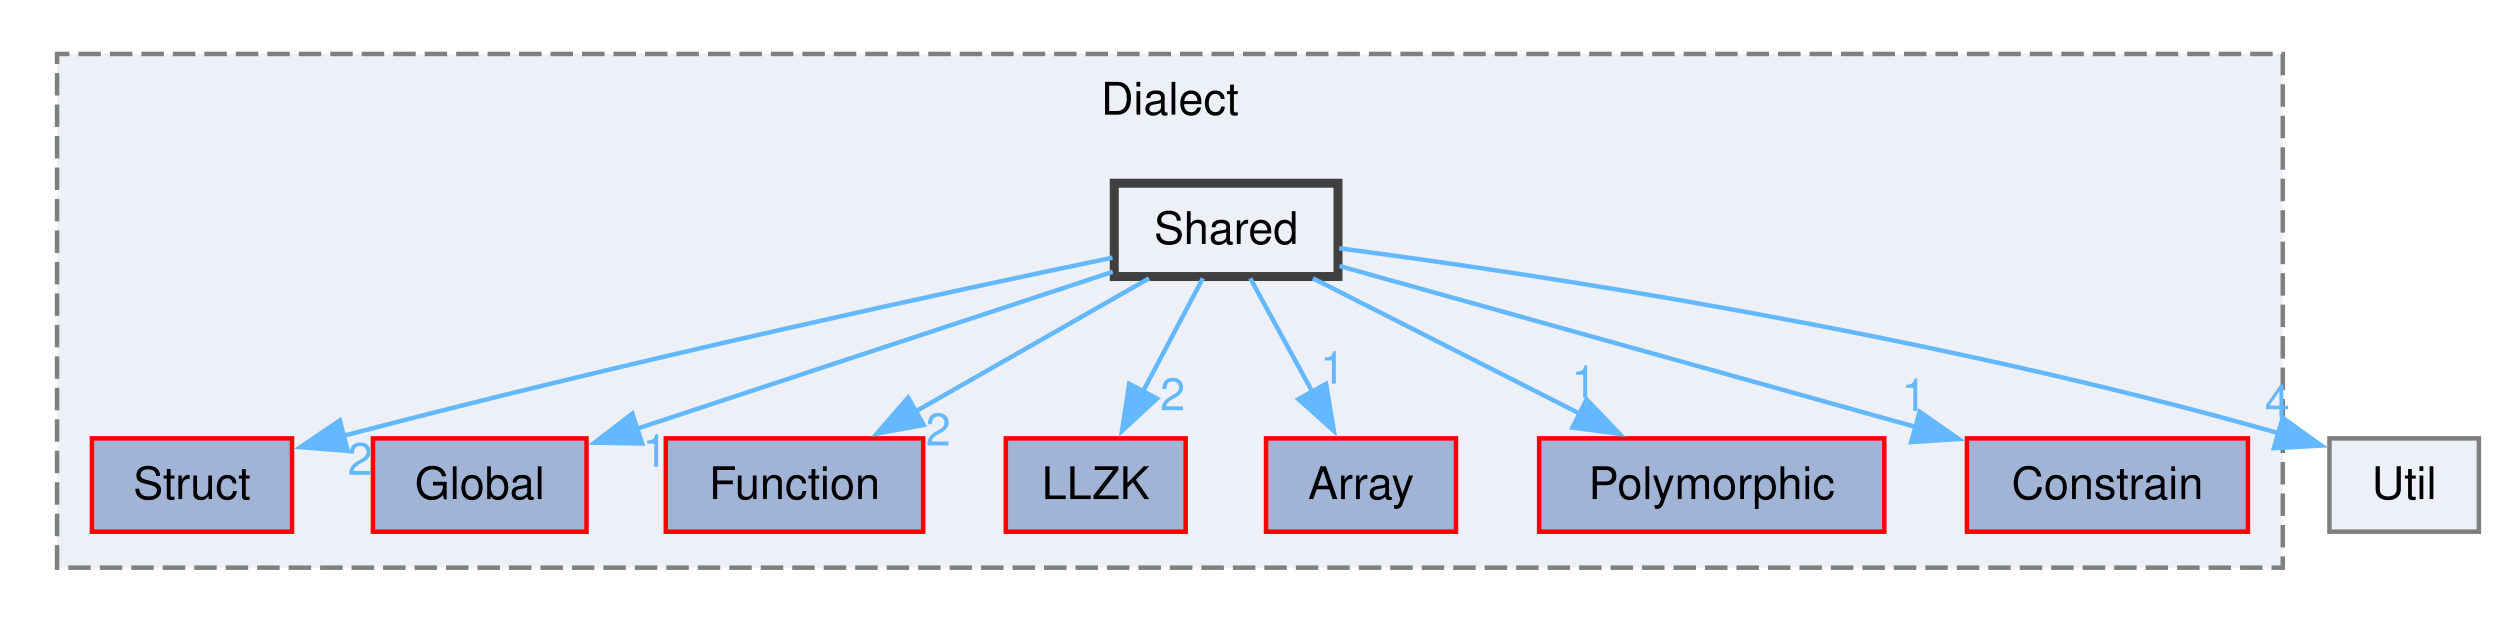
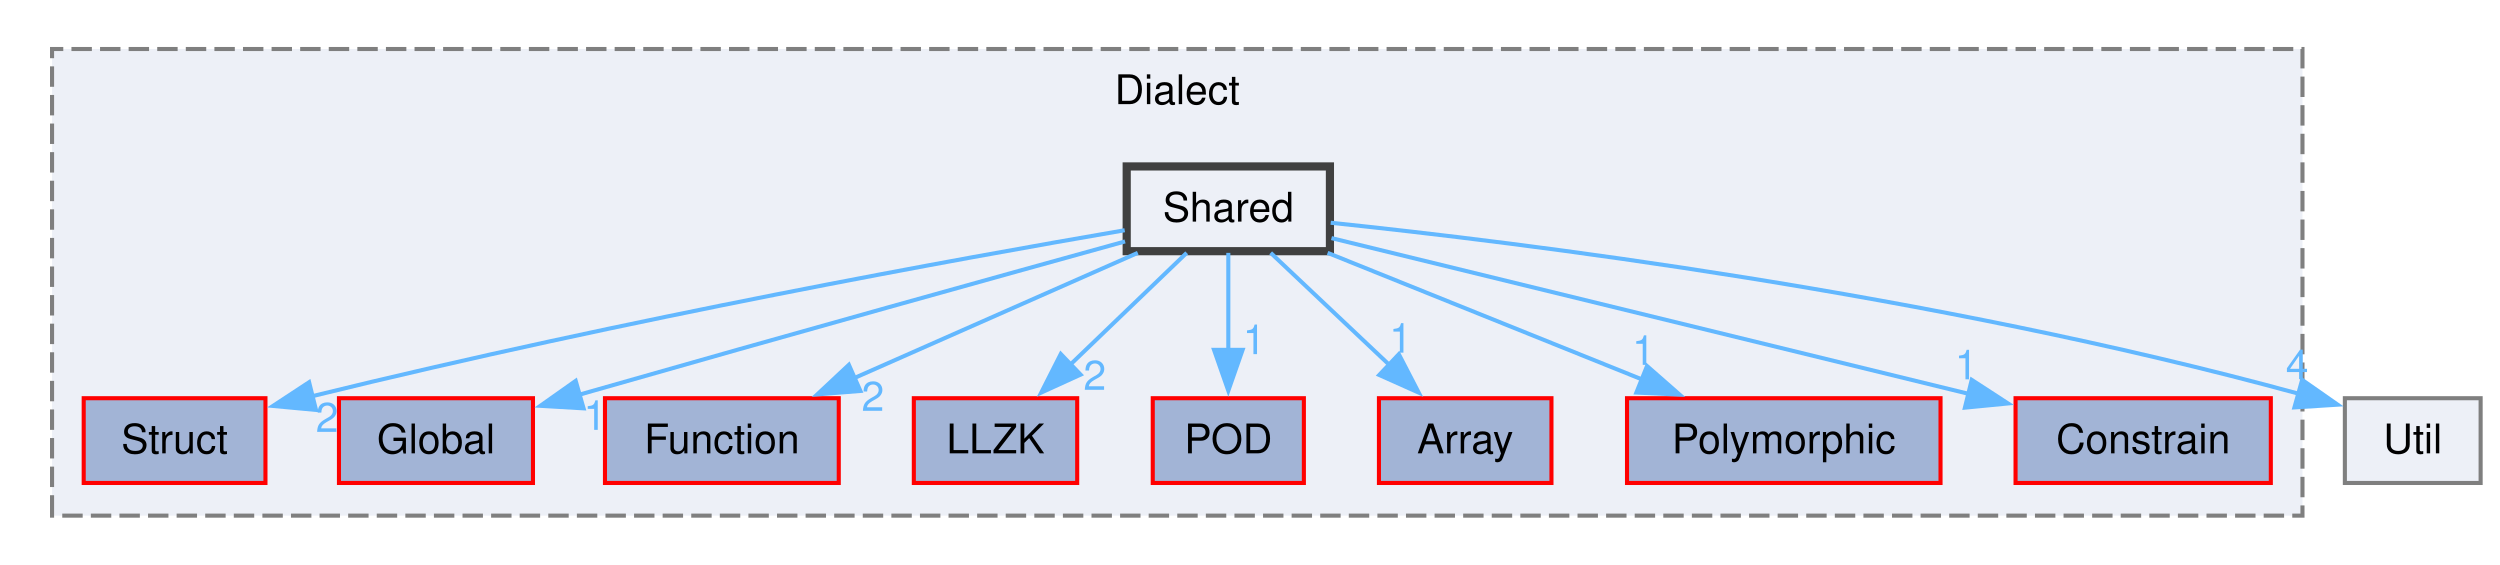
- <svg xmlns="http://www.w3.org/2000/svg" xmlns:xlink="http://www.w3.org/1999/xlink" width="555pt" height="138pt" viewBox="0.00 0.00 554.62 138.25">
+ <svg xmlns="http://www.w3.org/2000/svg" xmlns:xlink="http://www.w3.org/1999/xlink" width="611pt" height="138pt" viewBox="0.00 0.00 610.62 138.25">
  <g id="graph0" class="graph" transform="scale(1 1) rotate(0) translate(4 134.25)">
    <g id="clust1" class="cluster">
      <g id="a_clust1">
        <a xlink:href="dir_961f7ef292a3987e3723514feaf3f181.html" target="_top" xlink:title="Dialect">
-           <polygon fill="#edf0f7" stroke="#7f7f7f" stroke-dasharray="5,2" points="8,-8 8,-122.25 503,-122.25 503,-8 8,-8" />
-           <text text-anchor="middle" x="255.5" y="-108.75" font-family="Helvetica,sans-Serif" font-size="10.00">Dialect</text>
+           <polygon fill="#edf0f7" stroke="#7f7f7f" stroke-dasharray="5,2" points="8,-8 8,-122.25 559,-122.25 559,-8 8,-8" />
+           <text text-anchor="middle" x="283.5" y="-108.75" font-family="Helvetica,sans-Serif" font-size="10.00">Dialect</text>
        </a>
      </g>
    </g>
    <g id="node1" class="node">
      <g id="a_node1">
        <a xlink:href="dir_3f79f5f4c17a11caedb64e36351476ed.html" target="_top" xlink:title="Struct">
          <polygon fill="#a2b4d6" stroke="red" points="60.25,-36.75 15.75,-36.75 15.75,-16 60.25,-16 60.25,-36.75" />
          <text text-anchor="middle" x="38" y="-23.25" font-family="Helvetica,sans-Serif" font-size="10.00">Struct</text>
        </a>
      </g>
    </g>
    <g id="node2" class="node">
      <g id="a_node2">
        <a xlink:href="dir_89f7804ef5f027346da5933205091d05.html" target="_top" xlink:title="Global">
          <polygon fill="#a2b4d6" stroke="red" points="125.75,-36.75 78.25,-36.75 78.25,-16 125.75,-16 125.75,-36.75" />
          <text text-anchor="middle" x="102" y="-23.25" font-family="Helvetica,sans-Serif" font-size="10.00">Global</text>
        </a>
      </g>
    </g>
    <g id="node3" class="node">
      <g id="a_node3">
        <a xlink:href="dir_a2a2a66feccb98b434158531e2b48a1c.html" target="_top" xlink:title="Function">
          <polygon fill="#a2b4d6" stroke="red" points="200.62,-36.75 143.38,-36.75 143.38,-16 200.62,-16 200.62,-36.75" />
          <text text-anchor="middle" x="172" y="-23.25" font-family="Helvetica,sans-Serif" font-size="10.00">Function</text>
        </a>
      </g>
    </g>
    <g id="node4" class="node">
      <g id="a_node4">
        <a xlink:href="dir_ab86c770cc1b90d5a9908a326f6abfa8.html" target="_top" xlink:title="LLZK">
          <polygon fill="#a2b4d6" stroke="red" points="259,-36.75 219,-36.75 219,-16 259,-16 259,-36.75" />
          <text text-anchor="middle" x="239" y="-23.25" font-family="Helvetica,sans-Serif" font-size="10.00">LLZK</text>
        </a>
      </g>
    </g>
    <g id="node5" class="node">
      <g id="a_node5">
-         <a xlink:href="dir_b57964f09af826cfffee4b0782785e82.html" target="_top" xlink:title="Array">
-           <polygon fill="#a2b4d6" stroke="red" points="319.12,-36.75 276.88,-36.75 276.88,-16 319.12,-16 319.12,-36.75" />
-           <text text-anchor="middle" x="298" y="-23.25" font-family="Helvetica,sans-Serif" font-size="10.00">Array</text>
+         <a xlink:href="dir_b32245508e9ba2415c96893d377a675c.html" target="_top" xlink:title="POD">
+           <polygon fill="#a2b4d6" stroke="red" points="314.5,-36.75 277.5,-36.75 277.5,-16 314.5,-16 314.5,-36.75" />
+           <text text-anchor="middle" x="296" y="-23.25" font-family="Helvetica,sans-Serif" font-size="10.00">POD</text>
        </a>
      </g>
    </g>
    <g id="node6" class="node">
      <g id="a_node6">
-         <a xlink:href="dir_c9ffcee501422a82310fdc6fcd6a1257.html" target="_top" xlink:title="Polymorphic">
-           <polygon fill="#a2b4d6" stroke="red" points="414.38,-36.75 337.62,-36.75 337.62,-16 414.38,-16 414.38,-36.75" />
-           <text text-anchor="middle" x="376" y="-23.25" font-family="Helvetica,sans-Serif" font-size="10.00">Polymorphic</text>
+         <a xlink:href="dir_b57964f09af826cfffee4b0782785e82.html" target="_top" xlink:title="Array">
+           <polygon fill="#a2b4d6" stroke="red" points="375.12,-36.75 332.88,-36.75 332.88,-16 375.12,-16 375.12,-36.75" />
+           <text text-anchor="middle" x="354" y="-23.25" font-family="Helvetica,sans-Serif" font-size="10.00">Array</text>
        </a>
      </g>
    </g>
    <g id="node7" class="node">
      <g id="a_node7">
-         <a xlink:href="dir_f38c3fa6151289ed96db329754eda5d7.html" target="_top" xlink:title="Constrain">
-           <polygon fill="#a2b4d6" stroke="red" points="495.25,-36.75 432.75,-36.75 432.75,-16 495.25,-16 495.25,-36.75" />
-           <text text-anchor="middle" x="464" y="-23.25" font-family="Helvetica,sans-Serif" font-size="10.00">Constrain</text>
+         <a xlink:href="dir_c9ffcee501422a82310fdc6fcd6a1257.html" target="_top" xlink:title="Polymorphic">
+           <polygon fill="#a2b4d6" stroke="red" points="470.38,-36.75 393.62,-36.75 393.62,-16 470.38,-16 470.38,-36.75" />
+           <text text-anchor="middle" x="432" y="-23.25" font-family="Helvetica,sans-Serif" font-size="10.00">Polymorphic</text>
        </a>
      </g>
    </g>
    <g id="node8" class="node">
      <g id="a_node8">
+         <a xlink:href="dir_f38c3fa6151289ed96db329754eda5d7.html" target="_top" xlink:title="Constrain">
+           <polygon fill="#a2b4d6" stroke="red" points="551.25,-36.75 488.75,-36.75 488.75,-16 551.25,-16 551.25,-36.75" />
+           <text text-anchor="middle" x="520" y="-23.25" font-family="Helvetica,sans-Serif" font-size="10.00">Constrain</text>
+         </a>
+       </g>
+     </g>
+     <g id="node9" class="node">
+       <g id="a_node9">
        <a xlink:href="dir_b9e6121c35254505209e91f4816784f6.html" target="_top" xlink:title="Shared">
-           <polygon fill="#edf0f7" stroke="#404040" stroke-width="2" points="292.88,-93.5 243.12,-93.5 243.12,-72.75 292.88,-72.75 292.88,-93.5" />
-           <text text-anchor="middle" x="268" y="-80" font-family="Helvetica,sans-Serif" font-size="10.00">Shared</text>
+           <polygon fill="#edf0f7" stroke="#404040" stroke-width="2" points="320.88,-93.5 271.12,-93.5 271.12,-72.75 320.88,-72.75 320.88,-93.5" />
+           <text text-anchor="middle" x="296" y="-80" font-family="Helvetica,sans-Serif" font-size="10.00">Shared</text>
        </a>
      </g>
    </g>
    <g id="edge1" class="edge">
      <g id="a_edge1">
        <a xlink:href="dir_000111_000120.html" target="_top">
-           <path fill="none" stroke="#63b8ff" d="M242.73,-76.95C206.73,-69.46 138.4,-54.76 71.38,-37.25" />
-           <polygon fill="#63b8ff" stroke="#63b8ff" points="72.66,-33.97 62.1,-34.8 70.87,-40.74 72.66,-33.97" />
+           <path fill="none" stroke="#63b8ff" d="M270.63,-77.88C230.38,-70.96 149.23,-56.31 71.55,-37.21" />
+           <polygon fill="#63b8ff" stroke="#63b8ff" points="72.63,-33.88 62.09,-34.86 70.94,-40.67 72.63,-33.88" />
        </a>
      </g>
      <g id="a_edge1-headlabel">
        <a xlink:href="dir_000111_000120.html" target="_top" xlink:title="2">
-           <text text-anchor="middle" x="75.4" y="-28.63" font-family="Helvetica,sans-Serif" font-size="10.00" fill="#63b8ff">2</text>
+           <text text-anchor="middle" x="75.34" y="-28.5" font-family="Helvetica,sans-Serif" font-size="10.00" fill="#63b8ff">2</text>
        </a>
      </g>
    </g>
    <g id="edge3" class="edge">
      <g id="a_edge3">
        <a xlink:href="dir_000111_000034.html" target="_top">
-           <path fill="none" stroke="#63b8ff" d="M242.79,-73.81C214.47,-64.47 168.34,-49.26 136.65,-38.8" />
-           <polygon fill="#63b8ff" stroke="#63b8ff" points="138.13,-35.61 127.53,-35.8 135.94,-42.25 138.13,-35.61" />
+           <path fill="none" stroke="#63b8ff" d="M270.72,-75.14C240.88,-66.88 189.48,-52.59 136.97,-37.58" />
+           <polygon fill="#63b8ff" stroke="#63b8ff" points="138.14,-34.27 127.56,-34.89 136.21,-41 138.14,-34.27" />
        </a>
      </g>
      <g id="a_edge3-headlabel">
        <a xlink:href="dir_000111_000034.html" target="_top" xlink:title="1">
-           <text text-anchor="middle" x="140.99" y="-30.44" font-family="Helvetica,sans-Serif" font-size="10.00" fill="#63b8ff">1</text>
+           <text text-anchor="middle" x="140.92" y="-28.99" font-family="Helvetica,sans-Serif" font-size="10.00" fill="#63b8ff">1</text>
        </a>
      </g>
    </g>
    <g id="edge4" class="edge">
      <g id="a_edge4">
        <a xlink:href="dir_000111_000031.html" target="_top">
-           <path fill="none" stroke="#63b8ff" d="M250.84,-72.34C236.37,-64.08 215.41,-52.13 198.74,-42.63" />
-           <polygon fill="#63b8ff" stroke="#63b8ff" points="200.75,-39.74 190.33,-37.83 197.28,-45.82 200.75,-39.74" />
+           <path fill="none" stroke="#63b8ff" d="M273.83,-72.34C254.52,-63.81 226.28,-51.34 204.43,-41.69" />
+           <polygon fill="#63b8ff" stroke="#63b8ff" points="205.92,-38.53 195.36,-37.69 203.1,-44.93 205.92,-38.53" />
        </a>
      </g>
      <g id="a_edge4-headlabel">
        <a xlink:href="dir_000111_000031.html" target="_top" xlink:title="2">
-           <text text-anchor="middle" x="203.96" y="-35.18" font-family="Helvetica,sans-Serif" font-size="10.00" fill="#63b8ff">2</text>
+           <text text-anchor="middle" x="208.97" y="-33.65" font-family="Helvetica,sans-Serif" font-size="10.00" fill="#63b8ff">2</text>
        </a>
      </g>
    </g>
    <g id="edge5" class="edge">
      <g id="a_edge5">
        <a xlink:href="dir_000111_000091.html" target="_top">
-           <path fill="none" stroke="#63b8ff" d="M262.82,-72.34C259.1,-65.33 253.98,-55.66 249.44,-47.08" />
-           <polygon fill="#63b8ff" stroke="#63b8ff" points="252.62,-45.61 244.85,-38.42 246.44,-48.89 252.62,-45.61" />
+           <path fill="none" stroke="#63b8ff" d="M285.81,-72.34C277.87,-64.71 266.63,-53.92 257.16,-44.82" />
+           <polygon fill="#63b8ff" stroke="#63b8ff" points="259.83,-42.53 250.19,-38.13 254.98,-47.58 259.83,-42.53" />
        </a>
      </g>
      <g id="a_edge5-headlabel">
        <a xlink:href="dir_000111_000091.html" target="_top" xlink:title="2">
-           <text text-anchor="middle" x="256.1" y="-43" font-family="Helvetica,sans-Serif" font-size="10.00" fill="#63b8ff">2</text>
+           <text text-anchor="middle" x="263.3" y="-38.8" font-family="Helvetica,sans-Serif" font-size="10.00" fill="#63b8ff">2</text>
        </a>
      </g>
    </g>
    <g id="edge6" class="edge">
      <g id="a_edge6">
-         <a xlink:href="dir_000111_000004.html" target="_top">
-           <path fill="none" stroke="#63b8ff" d="M273.36,-72.34C277.2,-65.33 282.5,-55.66 287.2,-47.08" />
-           <polygon fill="#63b8ff" stroke="#63b8ff" points="290.22,-48.86 291.96,-38.41 284.08,-45.49 290.22,-48.86" />
+         <a xlink:href="dir_000111_000102.html" target="_top">
+           <path fill="none" stroke="#63b8ff" d="M296,-72.34C296,-65.72 296,-56.72 296,-48.52" />
+           <polygon fill="#63b8ff" stroke="#63b8ff" points="299.5,-48.59 296,-38.59 292.5,-48.59 299.5,-48.59" />
        </a>
      </g>
      <g id="a_edge6-headlabel">
-         <a xlink:href="dir_000111_000004.html" target="_top" xlink:title="1">
-           <text text-anchor="middle" x="291.71" y="-48.92" font-family="Helvetica,sans-Serif" font-size="10.00" fill="#63b8ff">1</text>
+         <a xlink:href="dir_000111_000102.html" target="_top" xlink:title="1">
+           <text text-anchor="middle" x="302.34" y="-47.55" font-family="Helvetica,sans-Serif" font-size="10.00" fill="#63b8ff">1</text>
        </a>
      </g>
    </g>
    <g id="edge7" class="edge">
      <g id="a_edge7">
-         <a xlink:href="dir_000111_000105.html" target="_top">
-           <path fill="none" stroke="#63b8ff" d="M287.31,-72.34C303.82,-63.97 327.83,-51.79 346.71,-42.22" />
-           <polygon fill="#63b8ff" stroke="#63b8ff" points="348.17,-45.41 355.51,-37.76 345.01,-39.16 348.17,-45.41" />
+         <a xlink:href="dir_000111_000004.html" target="_top">
+           <path fill="none" stroke="#63b8ff" d="M306.37,-72.34C314.45,-64.71 325.88,-53.92 335.52,-44.82" />
+           <polygon fill="#63b8ff" stroke="#63b8ff" points="337.75,-47.53 342.62,-38.12 332.95,-42.44 337.75,-47.53" />
        </a>
      </g>
      <g id="a_edge7-headlabel">
-         <a xlink:href="dir_000111_000105.html" target="_top" xlink:title="1">
-           <text text-anchor="middle" x="347.6" y="-45.75" font-family="Helvetica,sans-Serif" font-size="10.00" fill="#63b8ff">1</text>
+         <a xlink:href="dir_000111_000004.html" target="_top" xlink:title="1">
+           <text text-anchor="middle" x="338.19" y="-47.9" font-family="Helvetica,sans-Serif" font-size="10.00" fill="#63b8ff">1</text>
        </a>
      </g>
    </g>
    <g id="edge8" class="edge">
      <g id="a_edge8">
+         <a xlink:href="dir_000111_000105.html" target="_top">
+           <path fill="none" stroke="#63b8ff" d="M320.31,-72.34C341.78,-63.69 373.32,-51 397.41,-41.3" />
+           <polygon fill="#63b8ff" stroke="#63b8ff" points="398.52,-44.63 406.49,-37.64 395.91,-38.13 398.52,-44.63" />
+         </a>
+       </g>
+       <g id="a_edge8-headlabel">
+         <a xlink:href="dir_000111_000105.html" target="_top" xlink:title="1">
+           <text text-anchor="middle" x="397.65" y="-44.91" font-family="Helvetica,sans-Serif" font-size="10.00" fill="#63b8ff">1</text>
+         </a>
+       </g>
+     </g>
+     <g id="edge9" class="edge">
+       <g id="a_edge9">
        <a xlink:href="dir_000111_000018.html" target="_top">
-           <path fill="none" stroke="#63b8ff" d="M293.22,-75.08C325.59,-66.04 382.24,-50.21 421.36,-39.29" />
-           <polygon fill="#63b8ff" stroke="#63b8ff" points="422.25,-42.67 430.94,-36.61 420.36,-35.93 422.25,-42.67" />
-         </a>
-       </g>
-       <g id="a_edge8-headlabel">
+           <path fill="none" stroke="#63b8ff" d="M321.26,-75.95C359.13,-66.7 431.08,-49.11 477.23,-37.83" />
+           <polygon fill="#63b8ff" stroke="#63b8ff" points="478.02,-41.24 486.9,-35.47 476.35,-34.44 478.02,-41.24" />
+         </a>
+       </g>
+       <g id="a_edge9-headlabel">
        <a xlink:href="dir_000111_000018.html" target="_top" xlink:title="1">
-           <text text-anchor="middle" x="421.01" y="-42.84" font-family="Helvetica,sans-Serif" font-size="10.00" fill="#63b8ff">1</text>
-         </a>
-       </g>
-     </g>
-     <g id="node9" class="node">
-       <g id="a_node9">
+           <text text-anchor="middle" x="476.67" y="-41.37" font-family="Helvetica,sans-Serif" font-size="10.00" fill="#63b8ff">1</text>
+         </a>
+       </g>
+     </g>
+     <g id="node10" class="node">
+       <g id="a_node10">
        <a xlink:href="dir_7093d9bec9e6df023c20339d9b6c0d59.html" target="_top" xlink:title="Util">
-           <polygon fill="#edf0f7" stroke="#7f7f7f" points="546.62,-36.75 513.38,-36.75 513.38,-16 546.62,-16 546.62,-36.75" />
-           <text text-anchor="middle" x="530" y="-23.25" font-family="Helvetica,sans-Serif" font-size="10.00">Util</text>
+           <polygon fill="#edf0f7" stroke="#7f7f7f" points="602.62,-36.75 569.38,-36.75 569.38,-16 602.62,-16 602.62,-36.75" />
+           <text text-anchor="middle" x="586" y="-23.25" font-family="Helvetica,sans-Serif" font-size="10.00">Util</text>
        </a>
      </g>
    </g>
    <g id="edge2" class="edge">
      <g id="a_edge2">
        <a xlink:href="dir_000111_000140.html" target="_top">
-           <path fill="none" stroke="#63b8ff" d="M293.16,-79.03C335.27,-73.5 422.71,-60.49 502.37,-37.83" />
-           <polygon fill="#63b8ff" stroke="#63b8ff" points="502.98,-41.3 511.6,-35.15 501.02,-34.58 502.98,-41.3" />
+           <path fill="none" stroke="#63b8ff" d="M321.07,-79.71C366.98,-74.91 467.68,-62.58 558.09,-37.84" />
+           <polygon fill="#63b8ff" stroke="#63b8ff" points="558.92,-41.24 567.61,-35.17 557.03,-34.5 558.92,-41.24" />
        </a>
      </g>
      <g id="a_edge2-headlabel">
        <a xlink:href="dir_000111_000140.html" target="_top" xlink:title="4">
-           <text text-anchor="middle" x="501.77" y="-41.49" font-family="Helvetica,sans-Serif" font-size="10.00" fill="#63b8ff">4</text>
+           <text text-anchor="middle" x="557.69" y="-41.41" font-family="Helvetica,sans-Serif" font-size="10.00" fill="#63b8ff">4</text>
        </a>
      </g>
    </g>
  </g>
</svg>
